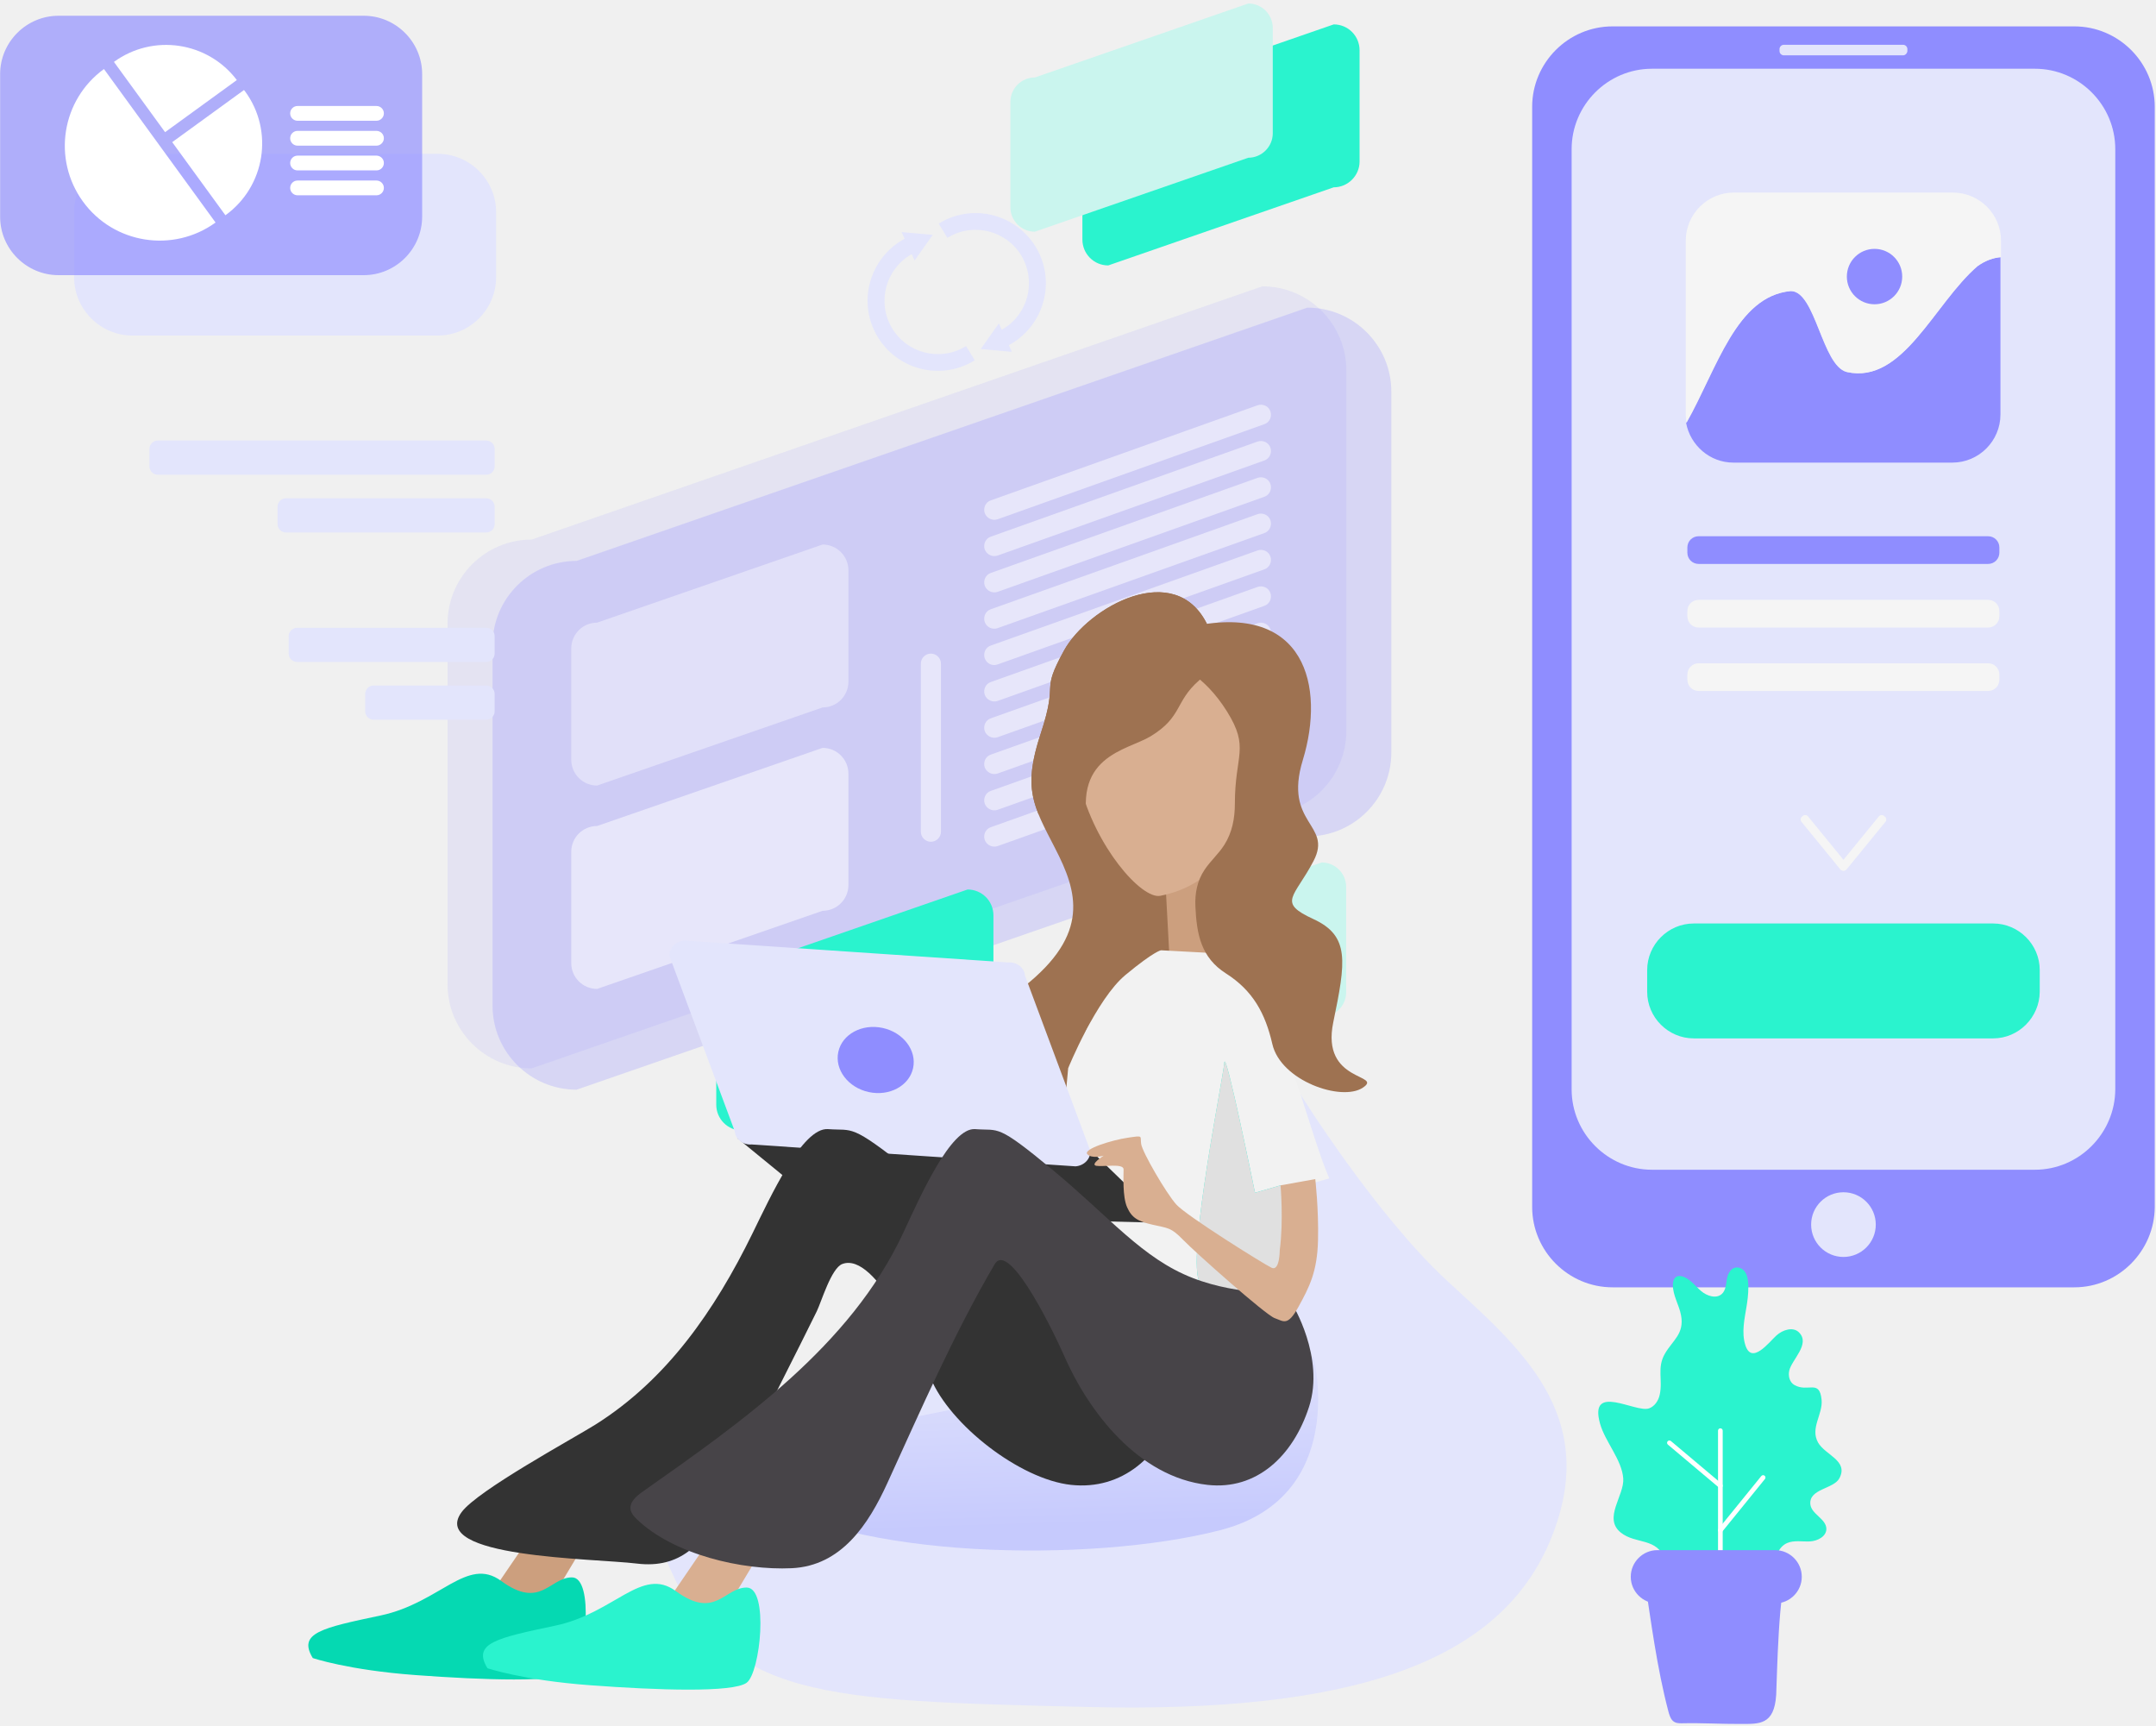
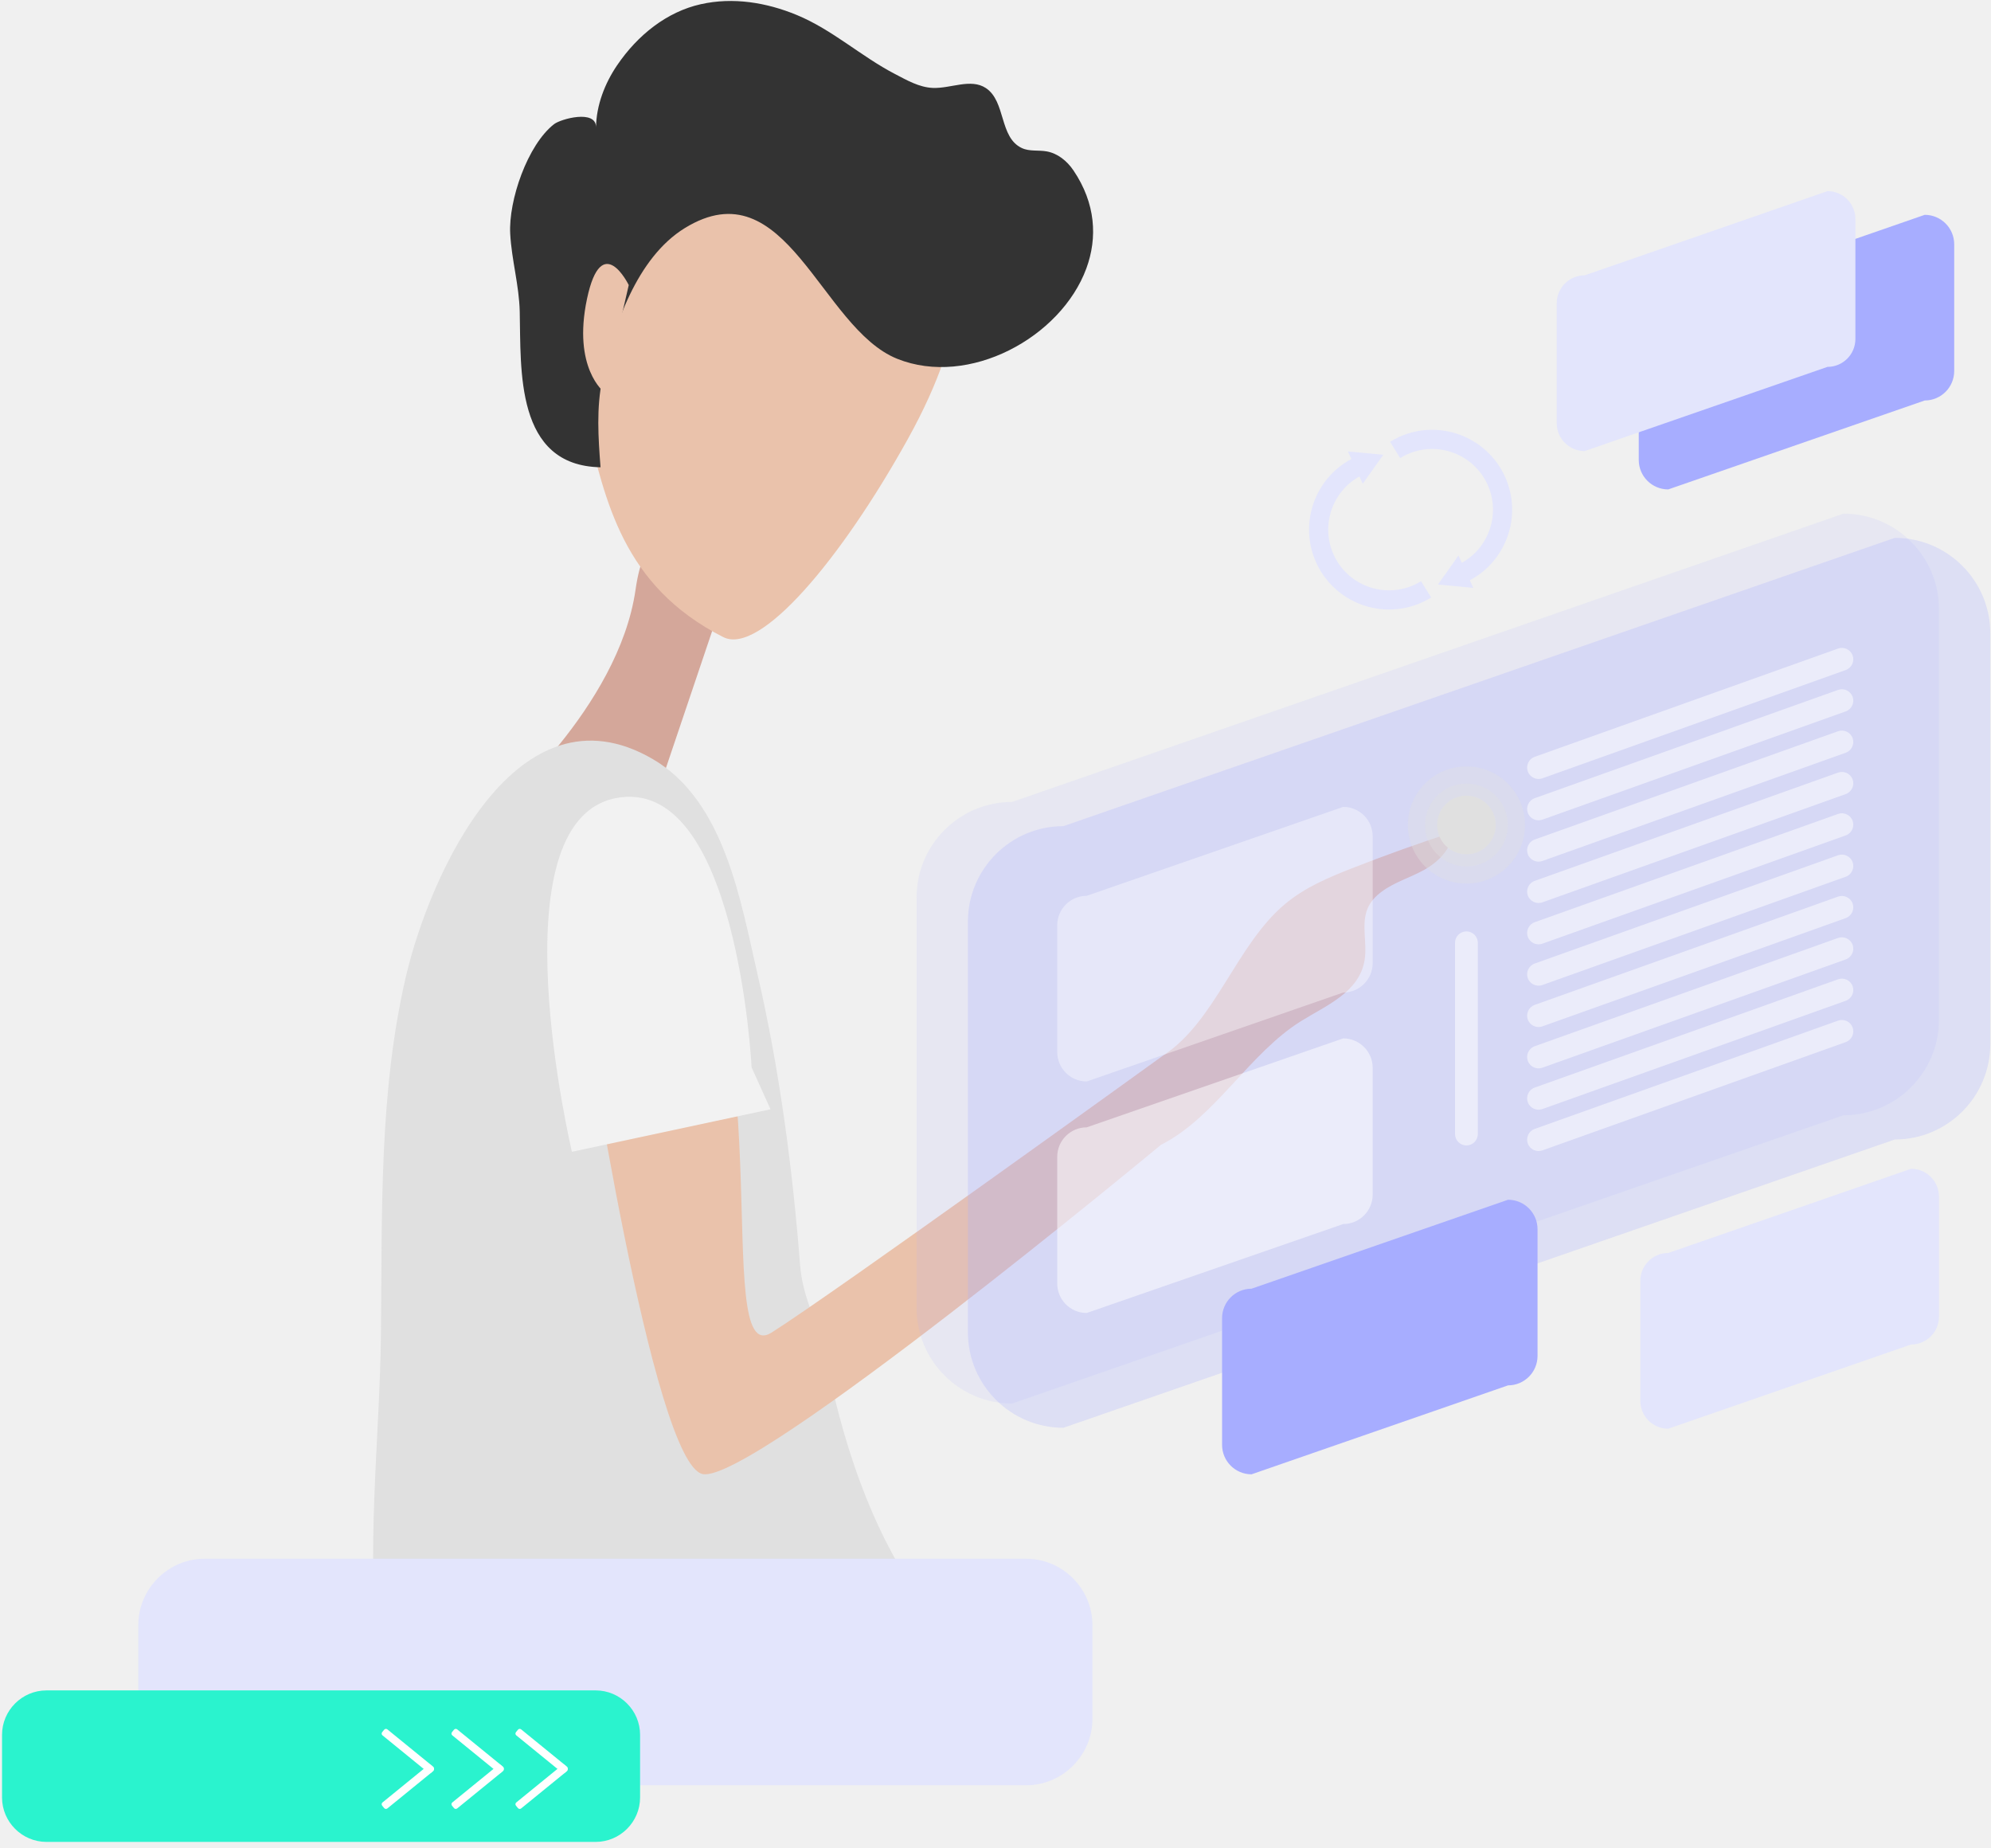
- <svg xmlns="http://www.w3.org/2000/svg" width="576" height="461" viewBox="0 0 576 461" fill="none">
-   <path d="M554.195 343.857H430.805C419.02 343.857 409.334 334.215 409.334 322.377V28.528C409.334 16.738 418.972 7.048 430.805 7.048H554.195C565.98 7.048 575.666 16.69 575.666 28.528V322.377C575.618 334.167 565.98 343.857 554.195 343.857Z" fill="#8F8DFF" />
-   <path d="M543.65 312.448H441.35C429.565 312.448 419.879 302.806 419.879 290.968V39.841C419.879 28.051 429.517 18.361 441.35 18.361H543.65C555.435 18.361 565.121 28.003 565.121 39.841V290.968C565.073 302.758 555.435 312.448 543.65 312.448Z" fill="#E3E5FC" />
-   <path d="M508.437 14.781H476.564C475.943 14.781 475.418 14.255 475.418 13.635V13.11C475.418 12.489 475.943 11.964 476.564 11.964H508.437C509.057 11.964 509.582 12.489 509.582 13.11V13.635C509.534 14.255 509.009 14.781 508.437 14.781Z" fill="#E3E5FC" />
-   <path d="M492.5 335.742C497.27 335.742 501.136 331.874 501.136 327.102C501.136 322.331 497.27 318.462 492.5 318.462C487.73 318.462 483.864 322.331 483.864 327.102C483.864 331.874 487.73 335.742 492.5 335.742Z" fill="#E3E5FC" />
-   <path d="M532.485 277.364H452.515C445.692 277.364 440.062 271.779 440.062 264.905V259.129C440.062 252.304 445.645 246.671 452.515 246.671H532.485C539.308 246.671 544.938 252.256 544.938 259.129V264.905C544.89 271.731 539.308 277.364 532.485 277.364Z" fill="#2AF3CE" />
-   <path d="M493.359 99.365C486.727 97.694 485.057 77.741 478.377 77.741C463.776 79.078 458.671 98.458 450.464 112.969C451.561 118.936 456.81 123.566 463.06 123.566H521.606C528.668 123.566 534.441 117.79 534.441 110.725V68.72C532.389 68.863 530.338 69.627 528.238 71.106C516.644 81.083 508.341 102.706 493.359 99.365Z" fill="#8F8DFF" />
-   <path d="M521.749 51.44H463.204C456.142 51.44 450.368 57.216 450.368 64.281V110.725C450.368 111.489 450.464 112.253 450.559 112.969C458.766 98.458 463.872 79.078 478.472 77.741C485.104 77.741 486.774 97.694 493.454 99.365C508.437 102.706 516.739 81.035 528.381 71.059C530.481 69.579 532.532 68.863 534.584 68.672V64.233C534.584 57.216 528.811 51.44 521.749 51.44Z" fill="#F5F5F5" />
-   <path d="M531.148 150.631H453.804C452.134 150.631 450.798 149.294 450.798 147.623V146.239C450.798 144.568 452.134 143.232 453.804 143.232H531.148C532.818 143.232 534.154 144.568 534.154 146.239V147.623C534.154 149.294 532.818 150.631 531.148 150.631Z" fill="#8F8DFF" />
-   <path d="M531.148 167.624H453.804C452.134 167.624 450.798 166.287 450.798 164.617V163.232C450.798 161.562 452.134 160.225 453.804 160.225H531.148C532.818 160.225 534.154 161.562 534.154 163.232V164.617C534.154 166.24 532.818 167.624 531.148 167.624Z" fill="#F5F5F5" />
-   <path d="M531.148 184.569H453.804C452.134 184.569 450.798 183.233 450.798 181.562V180.178C450.798 178.507 452.134 177.171 453.804 177.171H531.148C532.818 177.171 534.154 178.507 534.154 180.178V181.562C534.154 183.233 532.818 184.569 531.148 184.569Z" fill="#F5F5F5" />
-   <path d="M500.802 81.274C504.887 81.274 508.198 77.961 508.198 73.875C508.198 69.789 504.887 66.476 500.802 66.476C496.718 66.476 493.407 69.789 493.407 73.875C493.407 77.961 496.718 81.274 500.802 81.274Z" fill="#8F8DFF" />
-   <path d="M492.023 232.399L491.689 232.112C491.307 231.778 491.26 231.205 491.546 230.823L501.995 218.031C502.329 217.649 502.902 217.601 503.284 217.887L503.618 218.174C503.999 218.508 504.047 219.081 503.761 219.463L493.311 232.255C492.977 232.637 492.405 232.685 492.023 232.399Z" fill="#F5F5F5" />
-   <path d="M492.977 232.399L493.311 232.112C493.693 231.778 493.741 231.205 493.455 230.823L483.005 218.031C482.671 217.649 482.099 217.601 481.717 217.887L481.383 218.174C481.001 218.508 480.953 219.081 481.24 219.463L491.689 232.255C492.023 232.637 492.596 232.685 492.977 232.399Z" fill="#F5F5F5" />
-   <path opacity="0.26" d="M349.259 223.421L154.04 291.069C141.655 291.069 131.588 281.006 131.588 268.625V172.264C131.588 159.883 141.655 149.821 154.04 149.821L349.259 82.173C361.645 82.173 371.712 92.236 371.712 104.617V200.978C371.712 213.411 361.645 223.421 349.259 223.421Z" fill="#8F8DFF" />
-   <path opacity="0.13" d="M337.243 217.731L142.024 285.379C129.638 285.379 119.571 275.316 119.571 262.935V166.574C119.571 154.193 129.638 144.13 142.024 144.13L337.243 76.483C349.628 76.483 359.695 86.546 359.695 98.927V195.287C359.642 207.721 349.628 217.731 337.243 217.731Z" fill="#8F8DFF" />
-   <path opacity="0.39" d="M219.764 188.965L159.522 209.829C155.674 209.829 152.617 206.72 152.617 202.927V173.213C152.617 169.367 155.727 166.311 159.522 166.311L219.764 145.448C223.611 145.448 226.668 148.556 226.668 152.349V182.064C226.668 185.857 223.611 188.965 219.764 188.965Z" fill="white" />
-   <path d="M356.322 50.035L296.08 70.898C292.233 70.898 289.176 67.79 289.176 63.997V34.282C289.176 30.436 292.285 27.381 296.08 27.381L356.322 6.518C360.169 6.518 363.226 9.626 363.226 13.419V43.133C363.226 46.927 360.117 50.035 356.322 50.035Z" fill="#2AF3CE" />
-   <path d="M333.501 42.133L276.474 61.889C272.837 61.889 269.938 58.939 269.938 55.356V27.223C269.938 23.587 272.89 20.69 276.474 20.69L333.501 0.933C337.137 0.933 340.036 3.883 340.036 7.466V35.6C340.036 39.182 337.085 42.133 333.501 42.133Z" fill="#CAF5EE" />
-   <path d="M353.107 271.575L296.08 291.332C292.443 291.332 289.545 288.382 289.545 284.799V256.665C289.545 253.03 292.496 250.133 296.08 250.133L353.107 230.376C356.743 230.376 359.642 233.326 359.642 236.909V265.042C359.642 268.625 356.743 271.575 353.107 271.575Z" fill="#CAF5EE" />
-   <path d="M258.502 281.111L198.26 301.975C194.412 301.975 191.355 298.866 191.355 295.073V265.358C191.355 261.512 194.465 258.457 198.26 258.457L258.502 237.594C262.349 237.594 265.406 240.702 265.406 244.495V274.21C265.406 278.056 262.296 281.111 258.502 281.111Z" fill="#2AF3CE" />
-   <path opacity="0.51" d="M219.764 243.283L159.522 264.147C155.674 264.147 152.617 261.038 152.617 257.245V227.531C152.617 223.685 155.727 220.629 159.522 220.629L219.764 199.766C223.611 199.766 226.668 202.874 226.668 206.667V236.382C226.668 240.175 223.611 243.283 219.764 243.283Z" fill="white" />
-   <path opacity="0.51" d="M248.698 224.844C247.223 224.844 246.01 223.632 246.01 222.157V177.269C246.01 175.794 247.223 174.582 248.698 174.582C250.174 174.582 251.386 175.794 251.386 177.269V222.157C251.386 223.632 250.174 224.844 248.698 224.844Z" fill="white" />
-   <path opacity="0.51" d="M263.087 137.071C262.613 135.701 263.298 134.12 264.721 133.646L335.978 108.252C337.348 107.778 338.929 108.463 339.404 109.885C339.878 111.255 339.193 112.836 337.77 113.31L266.513 138.704C265.143 139.178 263.614 138.441 263.087 137.071Z" fill="white" />
-   <path opacity="0.51" d="M263.087 146.765C262.613 145.395 263.298 143.814 264.721 143.34L335.978 117.946C337.348 117.472 338.929 118.157 339.404 119.579C339.878 120.949 339.193 122.53 337.77 123.004L266.513 148.398C265.142 148.872 263.614 148.135 263.087 146.765Z" fill="white" />
-   <path opacity="0.51" d="M263.087 156.459C262.613 155.089 263.298 153.508 264.721 153.034L335.978 127.64C337.348 127.166 338.929 127.851 339.404 129.273C339.878 130.643 339.193 132.224 337.77 132.698L266.513 158.092C265.142 158.566 263.614 157.829 263.087 156.459Z" fill="white" />
-   <path opacity="0.51" d="M263.087 166.153C262.613 164.783 263.298 163.202 264.721 162.728L335.978 137.334C337.348 136.86 338.929 137.545 339.404 138.967C339.878 140.337 339.193 141.918 337.77 142.392L266.513 167.786C265.142 168.26 263.614 167.575 263.087 166.153Z" fill="white" />
-   <path opacity="0.51" d="M263.087 175.847C262.613 174.477 263.298 172.896 264.721 172.422L335.978 147.028C337.348 146.554 338.929 147.239 339.404 148.661C339.878 150.031 339.193 151.612 337.77 152.086L266.513 177.48C265.142 178.007 263.614 177.269 263.087 175.847Z" fill="white" />
-   <path opacity="0.51" d="M263.087 185.593C262.613 184.224 263.298 182.643 264.721 182.169L335.978 156.775C337.348 156.301 338.929 156.986 339.404 158.408C339.878 159.778 339.193 161.358 337.77 161.833L266.513 187.227C265.142 187.701 263.614 186.963 263.087 185.593Z" fill="white" />
-   <path opacity="0.51" d="M263.087 195.288C262.613 193.918 263.298 192.337 264.721 191.863L335.978 166.469C337.348 165.995 338.929 166.68 339.404 168.102C339.878 169.472 339.193 171.052 337.77 171.527L266.513 196.921C265.142 197.395 263.614 196.657 263.087 195.288Z" fill="white" />
-   <path opacity="0.51" d="M263.087 204.982C262.613 203.612 263.298 202.031 264.721 201.557L335.978 176.163C337.348 175.689 338.929 176.374 339.404 177.796C339.878 179.166 339.193 180.747 337.77 181.221L266.513 206.615C265.142 207.089 263.614 206.351 263.087 204.982Z" fill="white" />
-   <path opacity="0.51" d="M263.087 214.676C262.613 213.306 263.298 211.725 264.721 211.251L335.978 185.857C337.348 185.383 338.929 186.068 339.404 187.49C339.878 188.86 339.193 190.44 337.77 190.915L266.513 216.309C265.142 216.783 263.614 216.045 263.087 214.676Z" fill="white" />
-   <path opacity="0.51" d="M263.087 224.37C262.613 223 263.298 221.419 264.721 220.945L335.978 195.551C337.348 195.077 338.929 195.762 339.404 197.184C339.878 198.554 339.193 200.135 337.77 200.609L266.513 226.003C265.142 226.477 263.614 225.739 263.087 224.37Z" fill="white" />
-   <path d="M250.779 59.729C251.464 59.308 252.149 58.939 252.834 58.623C262.268 54.303 273.389 58.465 277.711 67.843C282.033 77.221 277.869 88.39 268.487 92.71L266.59 88.601C273.758 85.334 276.868 76.852 273.6 69.687C270.332 62.522 261.847 59.413 254.679 62.68C254.152 62.943 253.625 63.206 253.098 63.523L250.779 59.729Z" fill="#E3E5FC" />
-   <path d="M262.005 93.237L270.332 93.974L266.854 86.388L262.005 93.237Z" fill="#E3E5FC" />
-   <path d="M260.424 96.24C259.739 96.661 259.053 97.03 258.368 97.346C248.934 101.666 237.813 97.504 233.491 88.126C229.17 78.749 233.333 67.579 242.715 63.259L244.612 67.369C237.444 70.635 234.335 79.117 237.602 86.282C240.87 93.448 249.356 96.556 256.524 93.29C257.051 93.026 257.578 92.763 258.105 92.447L260.424 96.24Z" fill="#E3E5FC" />
-   <path d="M249.197 62.732L240.87 61.995L244.349 69.581L249.197 62.732Z" fill="#E3E5FC" />
-   <path d="M116.944 89.633H35.399C26.835 89.633 19.797 82.638 19.797 74.05V56.668C19.797 48.115 26.8 41.086 35.399 41.086H116.944C125.507 41.086 132.545 48.08 132.545 56.668V74.05C132.545 82.638 125.507 89.633 116.944 89.633Z" fill="#E3E5FC" />
-   <path opacity="0.67" d="M97.181 73.496H15.636C7.073 73.496 0.035 66.502 0.035 57.914V19.79C0.035 11.237 7.038 4.208 15.636 4.208H97.181C105.745 4.208 112.783 11.202 112.783 19.79V57.914C112.749 66.502 105.745 73.496 97.181 73.496Z" fill="#8F8DFF" />
-   <path d="M22.155 53.828C30.372 65.151 46.251 67.644 57.588 59.438L27.771 18.439C16.434 26.681 13.938 42.505 22.155 53.828Z" fill="white" />
-   <path d="M30.441 16.535L44.101 35.303L63.274 21.383C55.508 11.133 40.911 8.917 30.441 16.535Z" fill="white" />
-   <path d="M65.493 24.43C65.389 24.291 65.285 24.188 65.181 24.049L46.008 37.969L60.223 57.499C70.867 49.812 73.224 34.991 65.493 24.43Z" fill="white" />
-   <path d="M100.579 32.256H79.5C78.425 32.256 77.523 31.39 77.523 30.282C77.523 29.209 78.39 28.308 79.5 28.308H100.579C101.654 28.308 102.556 29.174 102.556 30.282C102.556 31.355 101.654 32.256 100.579 32.256Z" fill="white" />
-   <path d="M100.579 38.904H79.5C78.425 38.904 77.523 38.038 77.523 36.93C77.523 35.857 78.39 34.957 79.5 34.957H100.579C101.654 34.957 102.556 35.822 102.556 36.93C102.556 38.004 101.654 38.904 100.579 38.904Z" fill="white" />
-   <path d="M100.579 45.518H79.5C78.425 45.518 77.523 44.652 77.523 43.544C77.523 42.471 78.39 41.57 79.5 41.57H100.579C101.654 41.57 102.556 42.436 102.556 43.544C102.556 44.652 101.654 45.518 100.579 45.518Z" fill="white" />
-   <path d="M100.579 52.166H79.5C78.425 52.166 77.523 51.3 77.523 50.192C77.523 49.119 78.39 48.219 79.5 48.219H100.579C101.654 48.219 102.556 49.084 102.556 50.192C102.556 51.3 101.654 52.166 100.579 52.166Z" fill="white" />
-   <path d="M129.886 126.809H42.182C40.95 126.809 39.916 125.815 39.916 124.543V119.931C39.916 118.699 40.91 117.665 42.182 117.665H129.886C131.118 117.665 132.152 118.659 132.152 119.931V124.543C132.152 125.815 131.158 126.809 129.886 126.809Z" fill="#E3E5FC" />
-   <path d="M129.886 142.235H76.413C75.18 142.235 74.147 141.241 74.147 139.969V135.357C74.147 134.124 75.141 133.091 76.413 133.091H129.886C131.118 133.091 132.152 134.085 132.152 135.357V139.969C132.152 141.241 131.158 142.235 129.886 142.235Z" fill="#E3E5FC" />
-   <path d="M129.886 176.823H79.395C78.162 176.823 77.129 175.829 77.129 174.557V169.945C77.129 168.713 78.123 167.679 79.395 167.679H129.886C131.119 167.679 132.152 168.673 132.152 169.945V174.557C132.152 175.79 131.158 176.823 129.886 176.823Z" fill="#E3E5FC" />
-   <path d="M129.886 192.249H99.83C98.597 192.249 97.564 191.255 97.564 189.983V185.371C97.564 184.139 98.557 183.105 99.83 183.105H129.886C131.118 183.105 132.152 184.099 132.152 185.371V189.983C132.152 191.215 131.158 192.249 129.886 192.249Z" fill="#E3E5FC" />
-   <path d="M347.488 292.402C347.488 292.402 367.461 324.411 386.549 342.045C405.636 359.68 427.854 377.745 414.398 410.919C400.943 444.094 361.285 457.679 290.366 455.946C219.448 454.212 194.407 453.834 178.854 418.652C163.301 383.47 215.065 375.58 250.424 364.884C285.783 354.188 347.488 292.402 347.488 292.402Z" fill="#E3E5FC" />
-   <path opacity="0.49" d="M350.899 362.278C350.899 362.278 360.627 399.825 325.946 408.738C291.265 417.654 226.553 416.341 202.191 398.994C177.829 381.646 350.899 362.278 350.899 362.278Z" fill="url(#paint0_linear)" />
-   <path d="M441.183 427.278C444.617 425.163 446.254 420.53 444.911 416.728C442.713 410.515 437.031 412.61 432.992 409.346C428.235 405.504 433.987 399.461 433.67 394.925C433.323 389.934 428.83 385.114 427.477 380.29C424.373 369.203 436.977 377.478 440.571 376.185C442.075 375.644 443.06 374.134 443.407 372.571C444.289 368.585 442.612 365.365 444.794 361.594C446.902 357.953 450.015 356.309 449.116 351.365C448.609 348.566 446.882 346 446.925 343.154C446.938 342.339 447.169 341.424 447.88 341.026C448.422 340.722 449.096 340.806 449.681 341.01C451.622 341.691 452.898 343.502 454.461 344.841C456.025 346.181 458.537 347.009 460.036 345.599C461.035 344.661 461.132 343.144 461.336 341.788C461.7 339.343 463.417 337.646 465.548 339.059C467.87 340.599 466.981 346.662 466.631 348.836C466.076 352.284 465.234 355.865 466.26 359.205C467.953 364.73 472.583 358.54 474.601 356.71C476.254 355.21 479.017 354.311 480.604 355.878C483.764 358.995 478.683 363.16 478.015 366.113C477.694 367.52 478.108 369.203 479.358 369.925C483.016 372.043 486.106 368.268 486.66 373.903C487.041 377.765 483.547 381.446 485.715 385.308C487.609 388.682 493.912 390.115 491.42 394.848C489.89 397.754 483.303 397.624 483.65 401.76C483.877 404.455 487.929 405.678 487.933 408.384C487.936 410.422 485.564 411.624 483.53 411.728C481.496 411.831 479.351 411.357 477.477 412.152C475.349 413.054 474.117 415.669 474.775 417.887C475.349 419.815 477.143 421.569 476.578 423.5C475.9 425.821 472.683 425.905 470.295 425.534C460.534 424.007 450.082 422.988 441.183 427.278Z" fill="#2AF3CE" />
-   <path d="M459.615 426.316C459.268 426.316 458.991 426.035 458.991 425.691V382.141C458.991 381.797 459.271 381.516 459.615 381.516C459.963 381.516 460.24 381.797 460.24 382.141V425.688C460.24 426.035 459.963 426.316 459.615 426.316Z" fill="white" />
-   <path d="M459.615 409.366C459.475 409.366 459.338 409.319 459.221 409.226C458.954 409.009 458.91 408.614 459.131 408.344L470.552 394.264C470.773 393.993 471.167 393.956 471.434 394.173C471.701 394.391 471.745 394.785 471.524 395.055L460.103 409.135C459.976 409.286 459.799 409.366 459.615 409.366Z" fill="white" />
-   <path d="M459.615 397.474C459.472 397.474 459.328 397.427 459.211 397.327L445.599 385.872C445.335 385.648 445.301 385.254 445.522 384.99C445.746 384.726 446.14 384.693 446.404 384.914L460.016 396.368C460.28 396.592 460.313 396.986 460.093 397.25C459.969 397.4 459.792 397.474 459.615 397.474Z" fill="white" />
-   <path d="M439.279 421.175C441.069 433.077 442.683 445.527 445.696 457.011C445.946 457.967 446.24 458.969 446.848 459.583C447.567 460.308 448.542 460.322 449.441 460.302C454.638 460.181 459.846 460.515 465.044 460.485C469.958 460.459 474.016 460.856 474.531 452.695C474.708 449.866 475.156 421.171 477.765 421.171C477.754 421.175 439.279 421.175 439.279 421.175Z" fill="#8F8DFF" />
-   <path d="M474.25 428.286H442.793C438.881 428.286 435.677 425.086 435.677 421.171C435.677 417.259 438.878 414.056 442.793 414.056H474.25C478.162 414.056 481.365 417.256 481.365 421.171C481.365 425.086 478.162 428.286 474.25 428.286Z" fill="#8F8DFF" />
-   <path d="M322.612 166.994C322.612 166.994 326.734 176.153 320.294 181.792C313.853 187.431 305.098 182.968 296.6 188.132C288.101 193.297 289.017 199.417 292.915 213.042C297.552 229.25 302.616 228.766 307.169 229.939C311.722 231.114 313.082 243.798 313.596 249.671C314.11 255.543 314.882 259.535 298.657 267.522C282.433 275.509 291.285 287.726 292.912 303.559C294.712 321.074 273.931 331.175 270.327 335.404C266.722 339.633 258.221 340.338 253.584 331.412C248.948 322.487 272.508 315.916 270.45 301.589C268.389 287.261 255.809 277.621 273.58 263.527C291.352 249.434 287.841 238.163 281.918 226.655C275.995 215.147 273.163 210.684 278.053 195.886C282.944 181.087 277.796 185.55 284.233 173.805C290.677 162.063 314.114 149.142 322.612 166.994Z" fill="#9E7251" />
-   <path d="M311.405 236.513L312.698 260.628L331.575 267.907C331.575 267.907 320.224 251.298 322.148 236.509C324.072 221.724 311.405 236.513 311.405 236.513Z" fill="#CC9F7E" />
-   <path d="M355.151 314.743C355.151 314.743 353.899 312.449 350.144 300.663C346.389 288.878 345.033 284.495 339.819 273.091C334.604 261.687 323.754 254.561 323.754 254.561L310.195 253.83C310.195 253.83 308.525 253.933 300.705 260.4C292.881 266.868 285.372 285.33 285.372 285.33L282.035 322.046L305.505 339.359L322.094 345.339C321.296 344.273 320.651 343.144 320.25 341.948C317.471 333.687 326.784 287.936 327.098 283.867C327.412 279.799 335.292 318.602 335.292 318.602L342.117 316.621L346.8 331.543L349.73 316.307L355.151 314.743Z" fill="#F2F2F2" />
-   <path d="M347.745 334.562L346.797 331.543L345.283 339.413L347.745 334.562Z" fill="url(#paint1_linear)" />
-   <path d="M335.286 318.602C335.286 318.602 327.405 279.799 327.091 283.867C326.777 287.936 317.464 333.687 320.243 341.948C320.644 343.144 321.289 344.273 322.087 345.339L339.154 351.489L345.284 339.409L346.797 331.539L342.114 316.617L335.286 318.602Z" fill="#2AF3CE" />
-   <path d="M335.286 318.602C335.286 318.602 327.405 279.799 327.091 283.867C326.777 287.936 317.464 333.687 320.243 341.948C320.644 343.144 321.289 344.273 322.087 345.339L339.154 351.489L345.284 339.409L346.797 331.539L342.114 316.617L335.286 318.602Z" fill="#E0E0E0" />
-   <path d="M196.983 304.011L292.808 308.634L311.405 326.646L221.9 324.391L196.983 304.011Z" fill="#333333" />
-   <path d="M287.343 311.54L200.831 305.697C198.493 305.878 196.465 304.304 196.302 302.177L178.868 255.403C178.704 253.279 180.464 251.408 182.799 251.228L269.311 257.073C271.65 256.893 273.677 258.466 273.841 260.594L291.275 307.368C291.442 309.489 289.678 311.36 287.343 311.54Z" fill="#E3E5FC" />
-   <path d="M243.942 285.309C244.97 280.58 241.331 275.774 235.814 274.575C230.298 273.376 224.992 276.238 223.964 280.966C222.936 285.695 226.575 290.501 232.092 291.7C237.609 292.899 242.914 290.037 243.942 285.309Z" fill="#8F8DFF" />
-   <path d="M157.562 387.068L133.1 422.895L144.237 432.305L167.54 393.408C167.54 393.405 162.199 387.395 157.562 387.068Z" fill="#CC9F7E" />
-   <path d="M83.557 442.878C83.557 442.878 92.967 446.091 110.999 447.427C129.031 448.767 149.158 449.435 152.815 446.759C156.473 444.084 158.825 421.332 152.815 421.332C146.806 421.332 144.468 430.03 133.868 422.267C124.789 415.616 117.533 428.156 101.723 431.5C85.912 434.844 79.508 436.187 83.557 442.878Z" fill="#05D9B2" />
-   <path d="M309.831 348.329C307.67 344.263 295.972 346.555 281.952 341.34C267.928 336.126 258.872 325.172 242.942 312.552C227.011 299.932 228.1 302.12 221.225 301.599C214.35 301.077 205.839 319.644 201.035 329.452C190.924 350.102 178.126 368.555 159.009 380.561C153.199 384.209 127.605 398.085 123.329 403.898C114.323 416.13 158.601 416.234 170.179 417.647C181.64 419.043 188.067 412.533 192.704 402.244C197.995 390.509 203.784 379.024 209.567 367.54C212.46 361.794 215.366 356.052 218.202 350.276C219.424 347.787 222.07 338.755 225.02 337.629C234.093 334.175 246.068 361.831 248.614 368.044C253.741 380.561 272.511 395.165 286.151 396.625C299.79 398.085 310.048 389.012 314.521 375.764C318.998 362.516 309.831 348.329 309.831 348.329Z" fill="#333333" />
-   <path d="M204.225 389.784L179.763 425.611L190.9 435.021L214.203 396.124C214.2 396.121 208.862 390.111 204.225 389.784Z" fill="#D9AF91" />
-   <path d="M130.221 445.593C130.221 445.593 139.631 448.807 157.663 450.143C175.695 451.483 195.821 452.151 199.479 449.475C203.137 446.799 205.488 424.047 199.479 424.047C193.469 424.047 191.131 432.746 180.532 424.983C171.452 418.332 164.197 430.872 148.386 434.216C132.576 437.56 126.169 438.902 130.221 445.593Z" fill="#2AF3CE" />
-   <path d="M345.241 348.329C343.176 344.263 331.992 346.555 318.59 341.34C305.188 336.126 296.53 325.172 281.3 312.552C266.071 299.932 267.113 302.12 260.543 301.599C253.972 301.077 245.834 319.644 241.245 329.452C227.124 359.619 198.066 379.866 171.619 398.493C169.975 399.648 168.131 401.255 168.472 403.236C168.646 404.245 169.367 405.06 170.106 405.772C179.917 415.242 198.296 419.501 211.504 418.883C224.803 418.262 232.022 407.165 237.046 396.191C246.032 376.559 254.81 356.329 265.727 337.696C269.829 330.701 282.904 358.941 284.04 361.57C290.811 377.271 304.253 394.571 322.609 396.625C335.647 398.085 345.451 389.012 349.73 375.764C354.003 362.516 345.241 348.329 345.241 348.329Z" fill="#474448" />
-   <path d="M294.538 185.179C294.538 185.179 284.457 192.615 288.469 209.318C292.481 226.02 304.957 240.284 309.992 239.278C323.911 236.499 328.792 226.661 333.619 218.22C339.538 207.868 327.786 182.614 327.786 182.614L316.686 176.628L294.538 185.179Z" fill="#D9AF91" />
-   <path d="M314.628 177.8C314.628 177.8 321.633 180.149 327.79 190.013C333.946 199.878 329.908 201.488 329.908 214.713C329.908 218.578 329.183 222.386 327.088 225.679C325.568 228.071 323.4 229.955 321.827 232.3C319.84 235.26 319.205 238.6 319.365 242.131C319.703 249.597 320.895 255.797 327.526 260.013C334.695 264.569 338.038 270.656 339.922 278.88C342.177 288.728 358.412 294.3 364.078 290.542C369.743 286.784 352.843 289.292 356.194 273.088C359.541 256.88 360.69 250.002 350.903 245.499C341.115 240.996 345.792 239.806 350.943 229.942C356.094 220.077 342.815 220.198 348.057 203.028C354.106 183.209 348.624 161.121 319.004 167.228C289.384 173.334 314.628 177.8 314.628 177.8Z" fill="#9E7251" />
-   <path d="M307.416 196.661C315.914 191.493 313.857 187.428 320.297 181.792C326.734 176.153 322.615 166.994 322.615 166.994C314.117 149.142 290.68 162.06 284.24 173.805C277.799 185.55 282.954 181.087 278.06 195.886C274.686 206.084 274.987 211.376 277.439 217.449L291.292 223.057C285.683 201.778 301.022 200.546 307.416 196.661Z" fill="#9E7251" />
-   <path d="M341.903 333.934C341.903 333.934 341.903 339.67 339.712 338.628C337.52 337.586 316.973 324.755 314.261 321.732C311.548 318.705 305.185 307.755 304.874 305.564C304.56 303.372 305.605 303.269 301.326 303.893C297.05 304.518 289.331 306.92 290.48 308.273C291.626 309.629 294.859 308.69 294.859 308.69C294.859 308.69 291.071 311.089 292.912 311.403C294.752 311.717 300.177 310.671 300.177 312.342C300.177 314.012 299.863 319.644 301.116 322.46C302.369 325.276 303.932 326.215 308.001 327.153C312.069 328.092 312.788 327.778 316.131 331.222C319.475 334.666 338.145 351.248 340.544 352.083C342.942 352.918 343.984 354.378 346.907 349.057C349.83 343.735 351.915 339.67 352.122 331.326C352.329 322.981 351.39 314.95 351.39 314.95L342.107 316.621C342.114 316.621 342.945 326.007 341.903 333.934Z" fill="#D9AF91" />
-   <defs>
-     <linearGradient id="paint0_linear" x1="363.036" y1="405.43" x2="361.28" y2="350.731" gradientUnits="userSpaceOnUse">
-       <stop stop-color="#A7ADFF" />
-       <stop offset="1" stop-color="#E3E5FC" />
-     </linearGradient>
-     <linearGradient id="paint1_linear" x1="357.939" y1="302.153" x2="315.609" y2="287.185" gradientUnits="userSpaceOnUse">
-       <stop stop-color="#A7ADFF" />
-       <stop offset="1" stop-color="#E3E5FC" />
-     </linearGradient>
-   </defs>
+ <svg xmlns="http://www.w3.org/2000/svg" width="443" height="411" viewBox="0 0 443 411" fill="none">
+   <path d="M159.83 136.316L146.085 177.03L110.25 180.486C110.25 180.486 137.64 157.447 141.41 131.182C145.181 104.917 159.83 136.316 159.83 136.316Z" fill="#D4A79A" />
+   <path d="M212.32 59.803C212.32 59.803 216.765 71.105 201.912 97.815C187.059 124.524 169.084 145.86 160.933 141.73C138.404 130.313 134.738 111.12 130.503 94.344C125.308 73.772 157.512 36.104 157.512 36.104L179.397 31.145L212.32 59.803Z" fill="#EAC2AB" />
+   <path d="M241.717 59.703C244.215 52.9 243.815 45.264 238.846 37.912C237.407 35.785 235.315 34.106 232.877 33.677C231.044 33.352 229.052 33.732 227.364 32.938C222.294 30.57 223.843 22.555 219.353 19.588C216.001 17.375 211.547 19.723 207.546 19.558C204.524 19.433 201.812 17.855 199.131 16.462C191.579 12.541 185.221 6.618 177.275 3.331C170.568 0.559 163.121 -0.679 155.909 0.939C148.383 2.627 141.885 7.776 137.295 14.539C134.553 18.584 132.691 23.419 132.616 28.323C132.676 24.293 124.794 26.44 123.281 27.619C117.363 32.224 113.123 44.615 113.522 52.001C113.837 57.85 115.5 63.419 115.64 69.302C115.944 82.172 114.561 103.598 133.619 103.948C133.115 97.395 132.661 90.718 134.044 84.215C136.516 72.633 141.665 57.325 152.363 50.743C174.953 36.853 182.554 72.983 199.64 79.82C215.547 86.198 236.059 75.105 241.717 59.703Z" fill="#333333" />
+   <path d="M139.897 63.418C139.897 63.418 133.879 51.042 130.613 66.46C127.351 81.883 134.413 87.222 134.413 87.222L139.897 63.418Z" fill="#EAC2AB" />
+   <path d="M178.024 281.482C176.391 260.356 173.469 238.011 168.58 216.865C164.799 200.519 161.248 178.134 145.166 168.819C115.045 151.369 95.662 194.451 90.343 217.125C84.28 242.956 85.049 270.17 84.769 296.535C84.519 320.179 81.193 346.234 84.41 369.473C84.979 373.573 86.477 377.779 89.689 380.391C97.855 387.033 106.275 378.228 113.147 374.313C119.575 370.647 126.382 371.251 133.21 368.789C139.208 366.626 142.159 362.141 147.179 358.655C160.344 349.506 174.518 364.224 188.787 361.467C219.802 355.474 196.124 363.929 183.643 301.62C182.369 295.272 178.603 289.004 178.024 281.482Z" fill="#E0E0E0" />
+   <path d="M258.653 234.915C270.435 227.318 275 210.268 285.898 201.128C290.338 197.407 295.602 195.2 300.821 193.157C308.272 190.235 315.799 187.543 323.38 185.086C322.906 188.962 319.919 191.834 316.818 193.547C313.716 195.26 310.285 196.234 307.398 198.381C306.125 199.325 304.956 200.534 304.297 202.087C302.813 205.578 304.252 209.773 303.628 213.584C302.454 220.731 295.122 223.648 289.503 227.144C277.902 234.361 270.405 248.579 258.314 254.673C258.314 254.673 167.576 330.013 156.389 327.93C145.201 325.847 129.764 223.088 129.764 223.088C129.764 223.088 119.116 170.128 147.089 195.499C175.063 220.871 157.842 305.151 171.666 296.45C185.481 287.745 258.653 234.915 258.653 234.915Z" fill="#EAC2AB" />
+   <path d="M167.232 237.452C167.232 237.452 164.02 172.176 136.946 177.565C109.871 182.954 127.257 256.226 127.257 256.226L171.437 246.767L167.232 237.452Z" fill="#F2F2F2" />
+   <path d="M228.287 397.157H45.553C37.422 397.157 30.77 390.504 30.77 382.374V361.532C30.77 353.401 37.422 346.749 45.553 346.749H228.287C236.418 346.749 243.07 353.401 243.07 361.532V382.374C243.065 390.504 236.413 397.157 228.287 397.157Z" fill="#E3E5FC" />
+   <path d="M132.535 409.748H10.338C4.899 409.748 0.454 405.298 0.454 399.864V385.93C0.454 380.491 4.904 376.046 10.338 376.046H132.535C137.974 376.046 142.419 380.496 142.419 385.93V399.864C142.419 405.303 137.969 409.748 132.535 409.748Z" fill="#2AF3CE" />
+   <path d="M126.223 393.726L125.773 394.275C125.598 394.49 125.279 394.52 125.064 394.345L114.87 386.044C114.656 385.87 114.626 385.55 114.801 385.335L115.25 384.786C115.425 384.571 115.744 384.541 115.959 384.716L126.153 393.017C126.362 393.191 126.397 393.511 126.223 393.726Z" fill="white" />
+   <path d="M126.222 393.291L125.773 392.742C125.598 392.527 125.278 392.497 125.063 392.672L114.87 400.973C114.655 401.147 114.625 401.467 114.8 401.682L115.25 402.231C115.424 402.446 115.744 402.476 115.959 402.301L126.152 394C126.362 393.821 126.397 393.501 126.222 393.291Z" fill="white" />
+   <path d="M111.989 393.726L111.539 394.275C111.364 394.49 111.045 394.52 110.83 394.345L100.637 386.044C100.422 385.87 100.392 385.55 100.567 385.335L101.016 384.786C101.191 384.571 101.511 384.541 101.725 384.716L111.919 393.017C112.134 393.191 112.164 393.511 111.989 393.726Z" fill="white" />
+   <path d="M111.988 393.291L111.539 392.742C111.364 392.527 111.044 392.497 110.83 392.672L100.636 400.973C100.421 401.147 100.391 401.467 100.566 401.682L101.016 402.231C101.19 402.446 101.51 402.476 101.725 402.301L111.918 394C112.133 393.821 112.163 393.501 111.988 393.291Z" fill="white" />
+   <path d="M96.456 393.726L96.006 394.275C95.831 394.49 95.512 394.52 95.297 394.345L85.103 386.044C84.889 385.87 84.859 385.55 85.033 385.335L85.483 384.786C85.658 384.571 85.977 384.541 86.192 384.716L96.386 393.017C96.6 393.191 96.63 393.511 96.456 393.726Z" fill="white" />
+   <path d="M96.456 393.291L96.006 392.742C95.831 392.527 95.512 392.497 95.297 392.672L85.103 400.973C84.889 401.147 84.859 401.467 85.033 401.682L85.483 402.231C85.658 402.446 85.977 402.476 86.192 402.301L96.386 394C96.6 393.821 96.63 393.501 96.456 393.291Z" fill="white" />
+   <path opacity="0.26" d="M421.594 253.489L236.613 317.622C224.876 317.622 215.362 308.107 215.362 296.371V205.034C215.362 193.297 224.876 183.783 236.613 183.783L421.594 119.65C433.331 119.65 442.845 129.164 442.845 140.901V232.238C442.845 243.975 433.331 253.489 421.594 253.489Z" fill="#A7ADFF" />
+   <path opacity="0.13" d="M410.177 248.1L225.196 312.233C213.459 312.233 203.945 302.718 203.945 290.982V199.65C203.945 187.913 213.459 178.399 225.196 178.399L410.177 114.266C421.914 114.266 431.428 123.78 431.428 135.517V226.849C431.428 238.586 421.914 248.1 410.177 248.1Z" fill="#A7ADFF" />
+   <path opacity="0.39" d="M298.868 220.796L241.792 240.583C238.171 240.583 235.234 237.647 235.234 234.026V205.843C235.234 202.222 238.171 199.285 241.792 199.285L298.868 179.497C302.488 179.497 305.425 182.434 305.425 186.055V214.238C305.425 217.859 302.488 220.796 298.868 220.796Z" fill="white" />
+   <path d="M428.257 89.09L371.181 108.877C367.56 108.877 364.624 105.94 364.624 102.32V74.136C364.624 70.516 367.56 67.579 371.181 67.579L428.257 47.791C431.878 47.791 434.814 50.728 434.814 54.349V82.532C434.814 86.153 431.878 89.09 428.257 89.09Z" fill="#A7ADFF" />
+   <path d="M406.621 81.613L352.582 100.347C349.151 100.347 346.374 97.565 346.374 94.139V67.459C346.374 64.028 349.156 61.251 352.582 61.251L406.621 42.517C410.052 42.517 412.829 45.299 412.829 48.725V75.405C412.829 78.836 410.047 81.613 406.621 81.613Z" fill="#E3E5FC" />
+   <path d="M425.22 299.097L371.181 317.831C367.75 317.831 364.973 315.049 364.973 311.623V284.943C364.973 281.512 367.755 278.735 371.181 278.735L425.22 260.002C428.651 260.002 431.428 262.783 431.428 266.21V292.889C431.428 296.321 428.651 299.097 425.22 299.097Z" fill="#E3E5FC" />
+   <path d="M335.546 308.187L278.471 327.975C274.85 327.975 271.913 325.038 271.913 321.417V293.239C271.913 289.618 274.85 286.681 278.471 286.681L335.546 266.894C339.167 266.894 342.104 269.83 342.104 273.451V301.635C342.104 305.251 339.167 308.187 335.546 308.187Z" fill="#A7ADFF" />
+   <path opacity="0.51" d="M298.868 272.298L241.792 292.085C238.171 292.085 235.234 289.149 235.234 285.528V257.345C235.234 253.724 238.171 250.787 241.792 250.787L298.868 230.999C302.488 230.999 305.425 233.936 305.425 237.557V265.74C305.425 269.361 302.488 272.298 298.868 272.298Z" fill="white" />
+   <path opacity="0.51" d="M326.282 254.812V254.812C324.888 254.812 323.745 253.669 323.745 252.275V209.733C323.745 208.34 324.888 207.196 326.282 207.196V207.196C327.675 207.196 328.819 208.34 328.819 209.733V252.275C328.819 253.669 327.68 254.812 326.282 254.812Z" fill="white" />
+   <path opacity="0.51" d="M339.932 171.606V171.606C339.463 170.293 340.157 168.834 341.47 168.365L408.974 144.277C410.288 143.808 411.746 144.502 412.215 145.815V145.815C412.685 147.129 411.991 148.587 410.677 149.057L343.173 173.145C341.86 173.614 340.401 172.92 339.932 171.606Z" fill="white" />
+   <path opacity="0.51" d="M339.931 180.806V180.806C339.462 179.492 340.156 178.034 341.469 177.565L408.973 153.477C410.287 153.007 411.745 153.702 412.214 155.015V155.015C412.684 156.329 411.99 157.787 410.676 158.256L343.172 182.344C341.859 182.809 340.401 182.12 339.931 180.806Z" fill="white" />
+   <path opacity="0.51" d="M339.931 190.001V190.001C339.462 188.687 340.156 187.229 341.469 186.759L408.973 162.671C410.287 162.202 411.745 162.896 412.214 164.21V164.21C412.684 165.523 411.99 166.982 410.676 167.451L343.172 191.539C341.859 192.008 340.401 191.314 339.931 190.001Z" fill="white" />
+   <path opacity="0.51" d="M339.931 199.2V199.2C339.462 197.887 340.156 196.428 341.469 195.959L408.973 171.871C410.287 171.402 411.745 172.096 412.214 173.409V173.409C412.684 174.723 411.99 176.181 410.676 176.651L343.172 200.738C341.859 201.203 340.401 200.514 339.931 199.2Z" fill="white" />
+   <path opacity="0.51" d="M339.931 208.395V208.395C339.462 207.081 340.156 205.623 341.469 205.154L408.973 181.066C410.287 180.596 411.745 181.29 412.214 182.604V182.604C412.684 183.917 411.99 185.376 410.676 185.845L343.172 209.933C341.859 210.403 340.401 209.708 339.931 208.395Z" fill="white" />
+   <path opacity="0.51" d="M339.931 217.589V217.589C339.462 216.276 340.156 214.818 341.469 214.348L408.973 190.26C410.287 189.791 411.745 190.485 412.214 191.799V191.799C412.684 193.112 411.99 194.57 410.676 195.04L343.172 219.128C341.859 219.597 340.401 218.903 339.931 217.589Z" fill="white" />
+   <path opacity="0.51" d="M339.931 226.789V226.789C339.462 225.476 340.156 224.017 341.469 223.548L408.973 199.46C410.287 198.99 411.745 199.685 412.214 200.998V200.998C412.684 202.312 411.99 203.77 410.676 204.24L343.172 228.327C341.859 228.792 340.401 228.103 339.931 226.789Z" fill="white" />
+   <path opacity="0.51" d="M339.931 235.984V235.984C339.462 234.67 340.156 233.212 341.469 232.742L408.973 208.655C410.287 208.185 411.745 208.879 412.214 210.193V210.193C412.684 211.506 411.99 212.965 410.676 213.434L343.172 237.522C341.859 237.991 340.401 237.297 339.931 235.984Z" fill="white" />
+   <path opacity="0.51" d="M339.931 245.183V245.183C339.462 243.87 340.156 242.411 341.469 241.942L408.973 217.854C410.287 217.385 411.745 218.079 412.214 219.392V219.392C412.684 220.706 411.99 222.164 410.676 222.634L343.172 246.722C341.859 247.186 340.401 246.497 339.931 245.183Z" fill="white" />
+   <path opacity="0.51" d="M339.931 254.378V254.378C339.462 253.064 340.156 251.606 341.469 251.137L408.973 227.049C410.287 226.579 411.745 227.274 412.214 228.587V228.587C412.684 229.901 411.99 231.359 410.676 231.828L343.172 255.916C341.859 256.386 340.401 255.691 339.931 254.378Z" fill="white" />
+   <path d="M309.291 98.279C309.92 97.89 310.58 97.54 311.249 97.23C320.164 93.14 330.742 97.066 334.837 105.98C338.928 114.895 335.002 125.473 326.087 129.564L324.309 125.688C331.086 122.577 334.068 114.536 330.962 107.758C327.85 100.981 319.809 97.999 313.032 101.106C312.522 101.341 312.018 101.61 311.538 101.905L309.291 98.279Z" fill="#E3E5FC" />
+   <path d="M319.939 130.038L327.81 130.777L324.514 123.586L319.939 130.038Z" fill="#E3E5FC" />
+   <path d="M318.431 132.925C317.801 133.315 317.142 133.664 316.473 133.974C307.558 138.064 296.975 134.139 292.884 125.224C288.794 116.309 292.72 105.731 301.634 101.64L303.412 105.516C296.635 108.627 293.654 116.668 296.76 123.446C299.871 130.223 307.912 133.205 314.69 130.098C315.199 129.864 315.704 129.594 316.183 129.299L318.431 132.925Z" fill="#E3E5FC" />
+   <path d="M307.788 101.166L299.912 100.427L303.208 107.614L307.788 101.166Z" fill="#E3E5FC" />
+   <path opacity="0.36" d="M326.282 196.558C333.478 196.558 339.312 190.724 339.312 183.528C339.312 176.331 333.478 170.498 326.282 170.498C319.085 170.498 313.251 176.331 313.251 183.528C313.251 190.724 319.085 196.558 326.282 196.558Z" fill="#E0E0E0" />
+   <path d="M326.282 190.046C329.881 190.046 332.799 187.127 332.799 183.528C332.799 179.928 329.881 177.01 326.282 177.01C322.682 177.01 319.764 179.928 319.764 183.528C319.764 187.127 322.682 190.046 326.282 190.046Z" fill="#E0E0E0" />
+   <path opacity="0.36" d="M326.282 192.742C331.371 192.742 335.497 188.617 335.497 183.528C335.497 178.439 331.371 174.313 326.282 174.313C321.193 174.313 317.067 178.439 317.067 183.528C317.067 188.617 321.193 192.742 326.282 192.742Z" fill="#E0E0E0" />
</svg>
